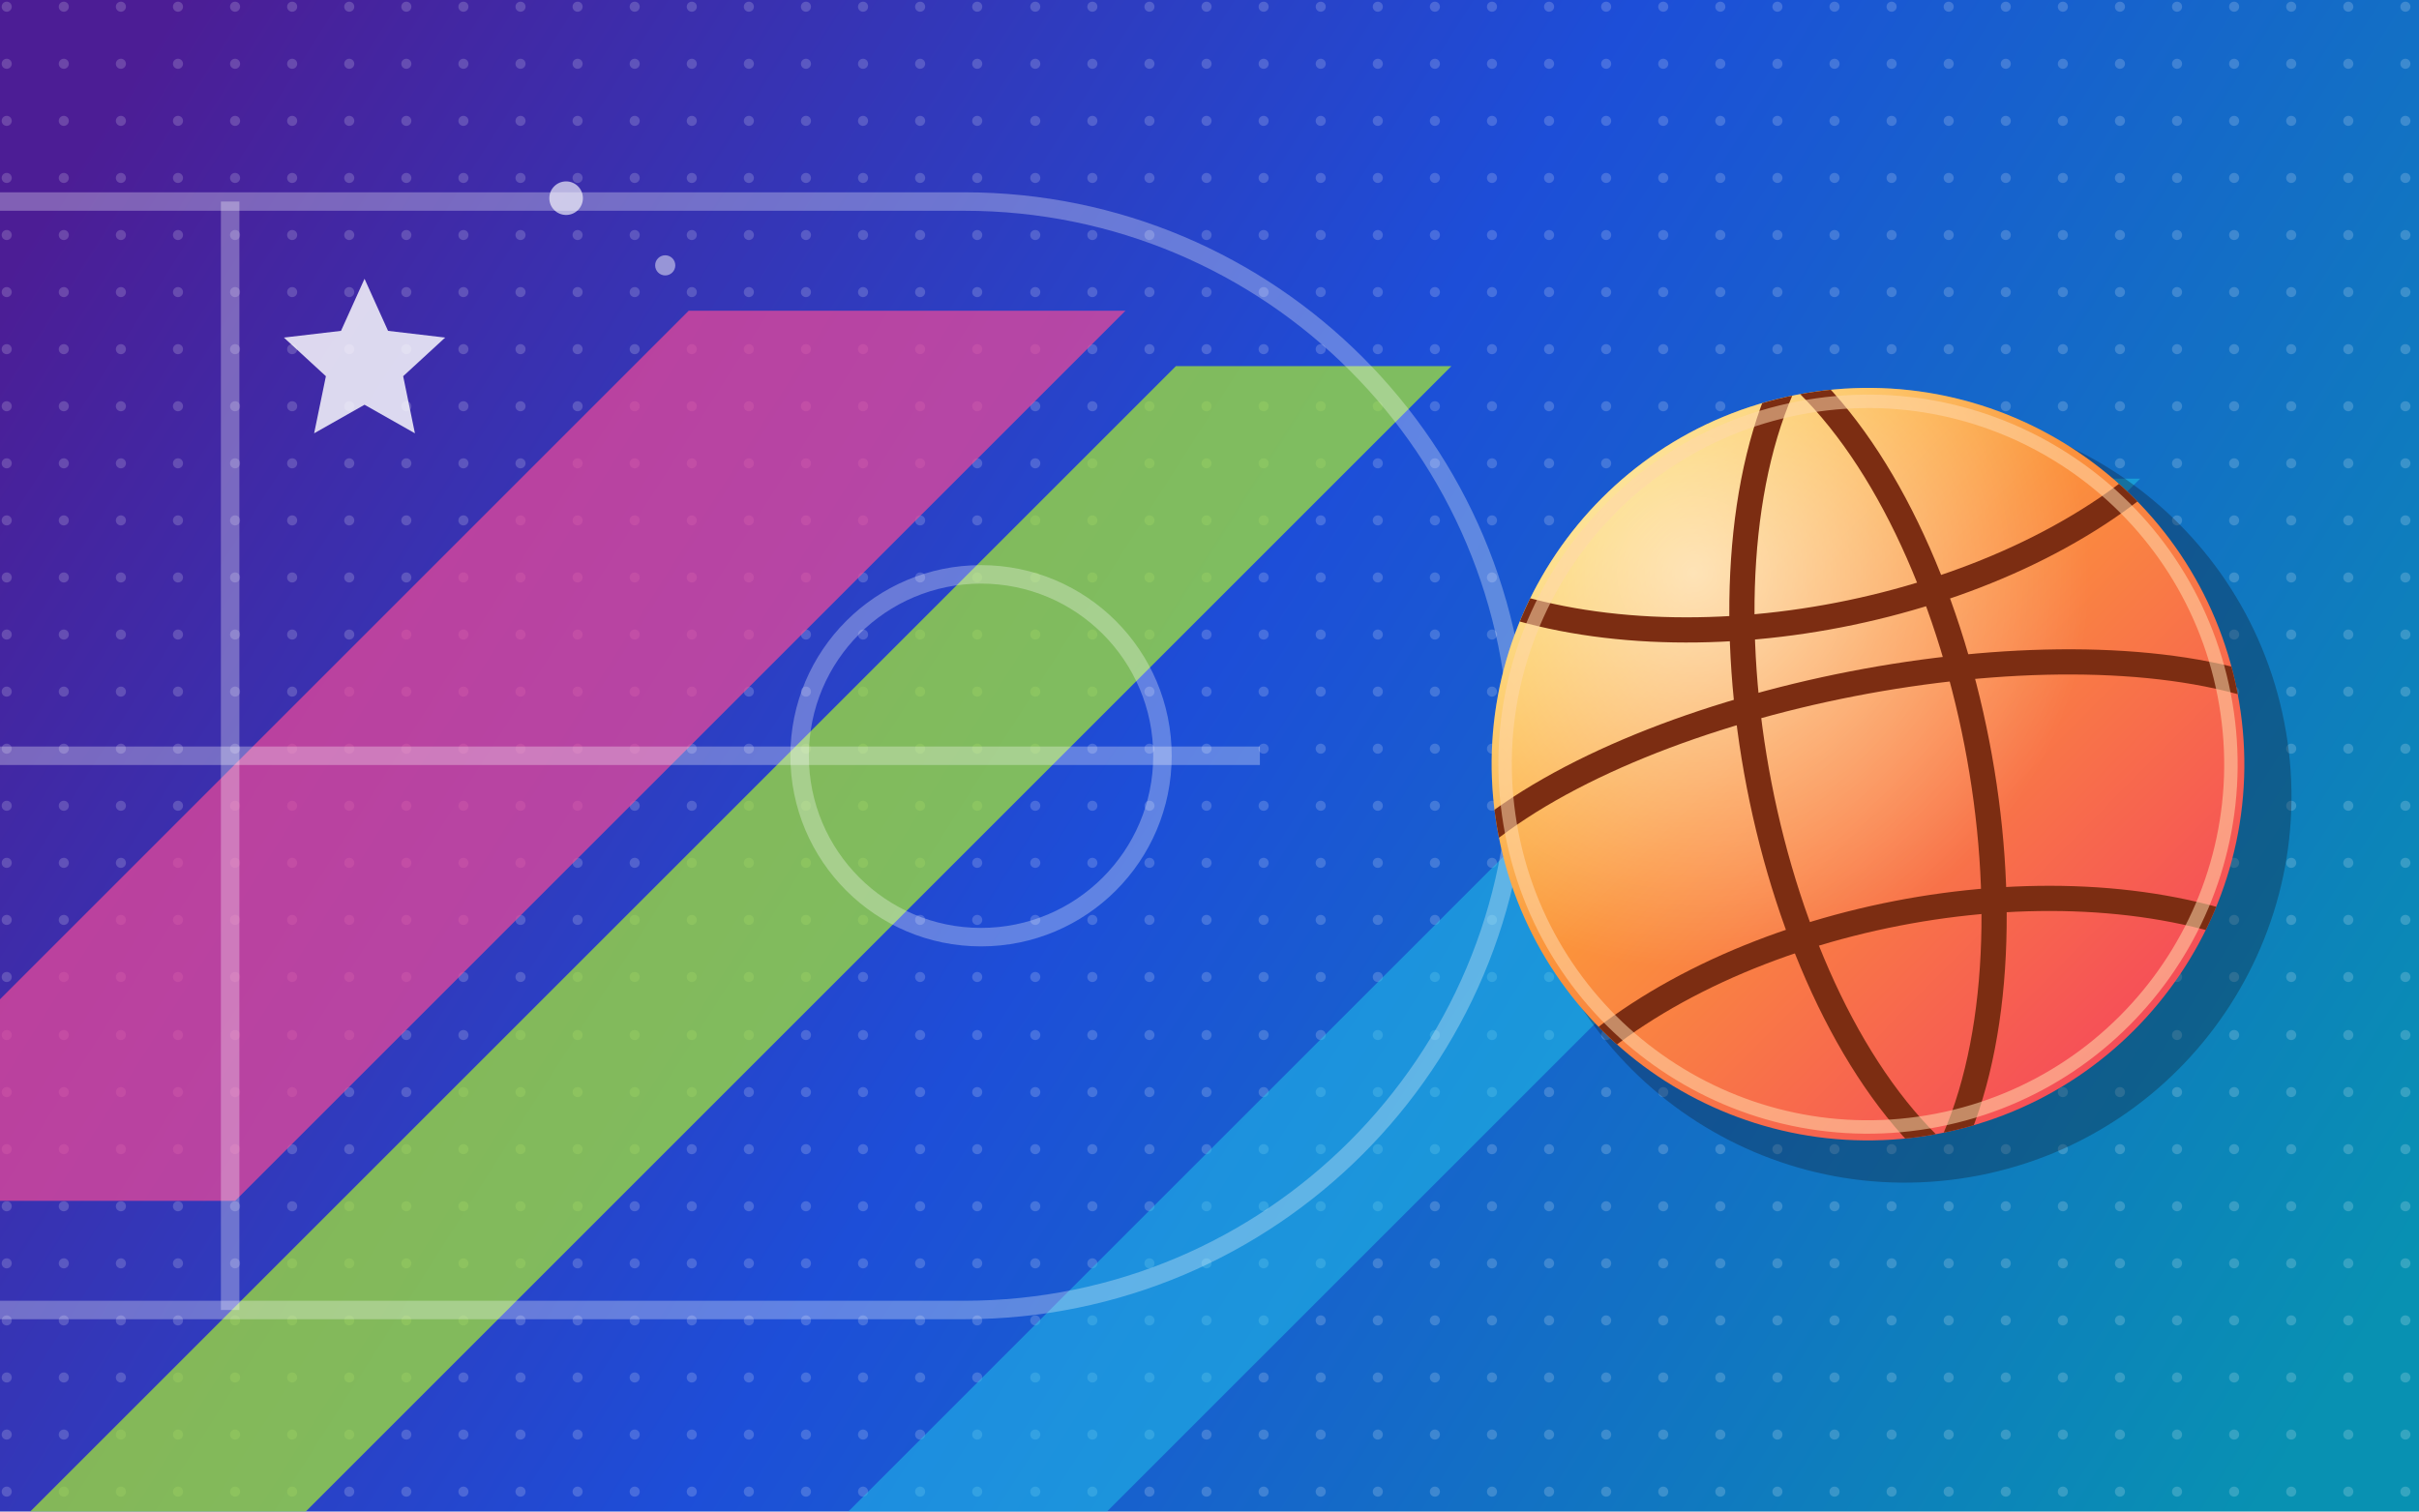
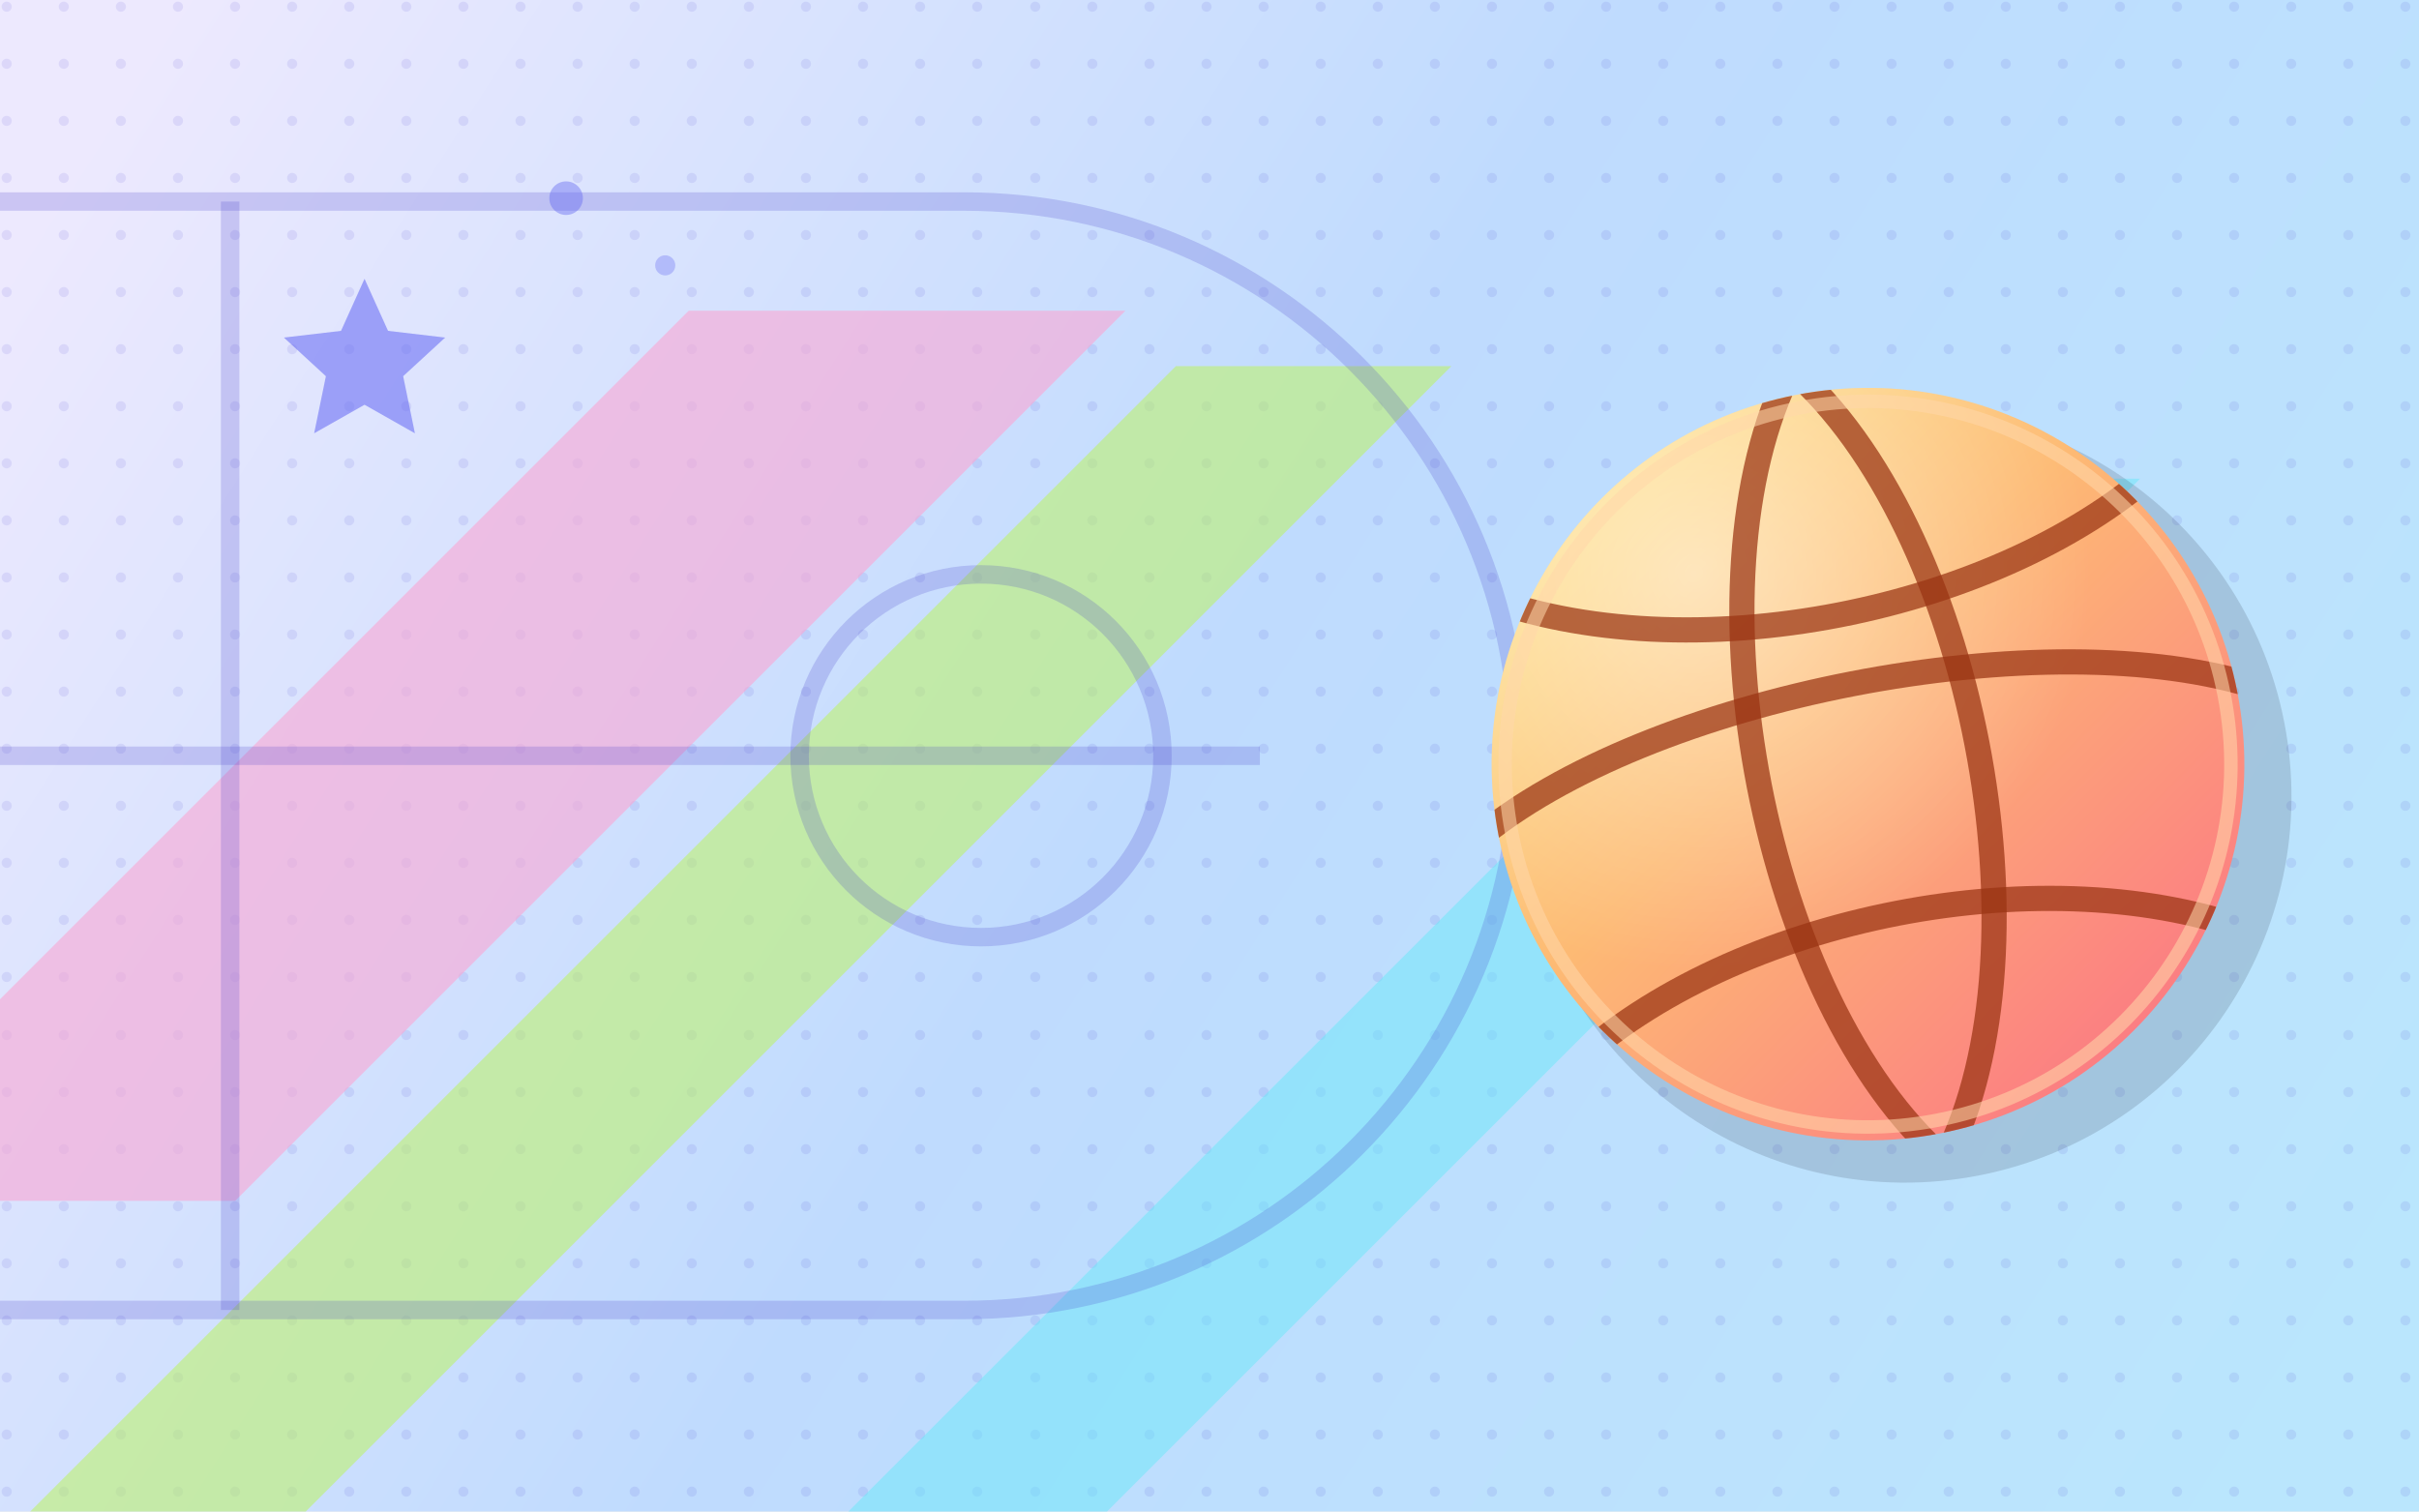
<svg xmlns="http://www.w3.org/2000/svg" viewBox="0 0 1440 900" fill="none">
  <defs>
    <linearGradient id="arena" x1="80" y1="40" x2="1370" y2="860" gradientUnits="userSpaceOnUse">
-       <stop stop-color="#4C1D95" />
-       <stop offset=".48" stop-color="#1D4ED8" />
-       <stop offset="1" stop-color="#0891B2" />
+       <stop stop-color="#EDE9FE" />
+       <stop offset=".48" stop-color="#BFDBFE" />
+       <stop offset="1" stop-color="#BAE6FD" />
    </linearGradient>
    <linearGradient id="ball" x1="950" y1="220" x2="1270" y2="690" gradientUnits="userSpaceOnUse">
-       <stop stop-color="#FDE047" />
-       <stop offset=".42" stop-color="#FB923C" />
-       <stop offset="1" stop-color="#F43F5E" />
+       <stop stop-color="#FDE68A" />
+       <stop offset=".42" stop-color="#FDBA74" />
+       <stop offset="1" stop-color="#FB7185" />
    </linearGradient>
    <radialGradient id="shine" cx="0" cy="0" r="1" gradientTransform="matrix(145 185 -185 145 1032 324)" gradientUnits="userSpaceOnUse">
-       <stop stop-color="#FFF" stop-opacity=".62" />
+       <stop stop-color="#FFF" stop-opacity=".48" />
      <stop offset="1" stop-color="#FFF" stop-opacity="0" />
    </radialGradient>
    <pattern id="dots" width="34" height="34" patternUnits="userSpaceOnUse">
-       <circle cx="4" cy="4" r="3" fill="#FFF" fill-opacity=".18" />
+       <circle cx="4" cy="4" r="3" fill="#4338CA" fill-opacity=".1" />
    </pattern>
    <clipPath id="ballClip">
      <circle cx="1112" cy="455" r="224" />
    </clipPath>
  </defs>
  <rect width="1440" height="900" fill="url(#arena)" />
  <rect width="1440" height="900" fill="url(#dots)" />
-   <path d="M-120 715 410 185h260L140 715h-260Z" fill="#EC4899" fill-opacity=".72" />
-   <path d="M18 900 700 218h164L182 900H18Z" fill="#A3E635" fill-opacity=".73" />
-   <path d="M505 900 1120 285h154L659 900H505Z" fill="#22D3EE" fill-opacity=".45" />
-   <g stroke="#FFF" stroke-opacity=".3" stroke-width="11">
+   <path d="M-120 715 410 185h260L140 715h-260Z" fill="#F9A8D4" fill-opacity=".62" />
+   <path d="M18 900 700 218h164L182 900H18Z" fill="#BEF264" fill-opacity=".56" />
+   <path d="M505 900 1120 285h154L659 900H505Z" fill="#67E8F9" fill-opacity=".48" />
+   <g stroke="#4338CA" stroke-opacity=".2" stroke-width="11">
    <path d="M-20 120h594a330 330 0 0 1 0 660H-20" />
    <path d="M-20 450h770" />
    <circle cx="584" cy="450" r="108" />
    <path d="M137 120v660" />
  </g>
  <g transform="rotate(-11 1112 455)">
-     <circle cx="1130" cy="478" r="230" fill="#111827" fill-opacity=".32" />
+     <circle cx="1130" cy="478" r="230" fill="#334155" fill-opacity=".18" />
    <circle cx="1112" cy="455" r="224" fill="url(#ball)" />
    <circle cx="1112" cy="455" r="224" fill="url(#shine)" />
-     <g clip-path="url(#ballClip)" stroke="#7C2D12" stroke-width="15">
+     <g clip-path="url(#ballClip)" stroke="#9A3412" stroke-opacity=".72" stroke-width="15">
      <path d="M1112 215c-88 112-88 368 0 480" />
      <path d="M1112 215c88 112 88 368 0 480" />
      <path d="M874 455c116-65 360-65 476 0" />
      <path d="M904 312c112 70 304 70 416 0M904 598c112-70 304-70 416 0" />
    </g>
    <circle cx="1112" cy="455" r="216" stroke="#FED7AA" stroke-opacity=".55" stroke-width="8" />
  </g>
  <g fill="#FFF">
-     <path d="m217 166 14 31 34 4-25 23 7 34-30-17-30 17 7-34-25-23 34-4 14-31Z" fill-opacity=".82" />
-     <circle cx="337" cy="118" r="10" fill-opacity=".64" />
-     <circle cx="396" cy="158" r="6" fill-opacity=".48" />
+     <path d="m217 166 14 31 34 4-25 23 7 34-30-17-30 17 7-34-25-23 34-4 14-31Z" fill="#6366F1" fill-opacity=".55" />
+     <circle cx="337" cy="118" r="10" fill="#6366F1" fill-opacity=".42" />
+     <circle cx="396" cy="158" r="6" fill="#6366F1" fill-opacity=".32" />
  </g>
</svg>
